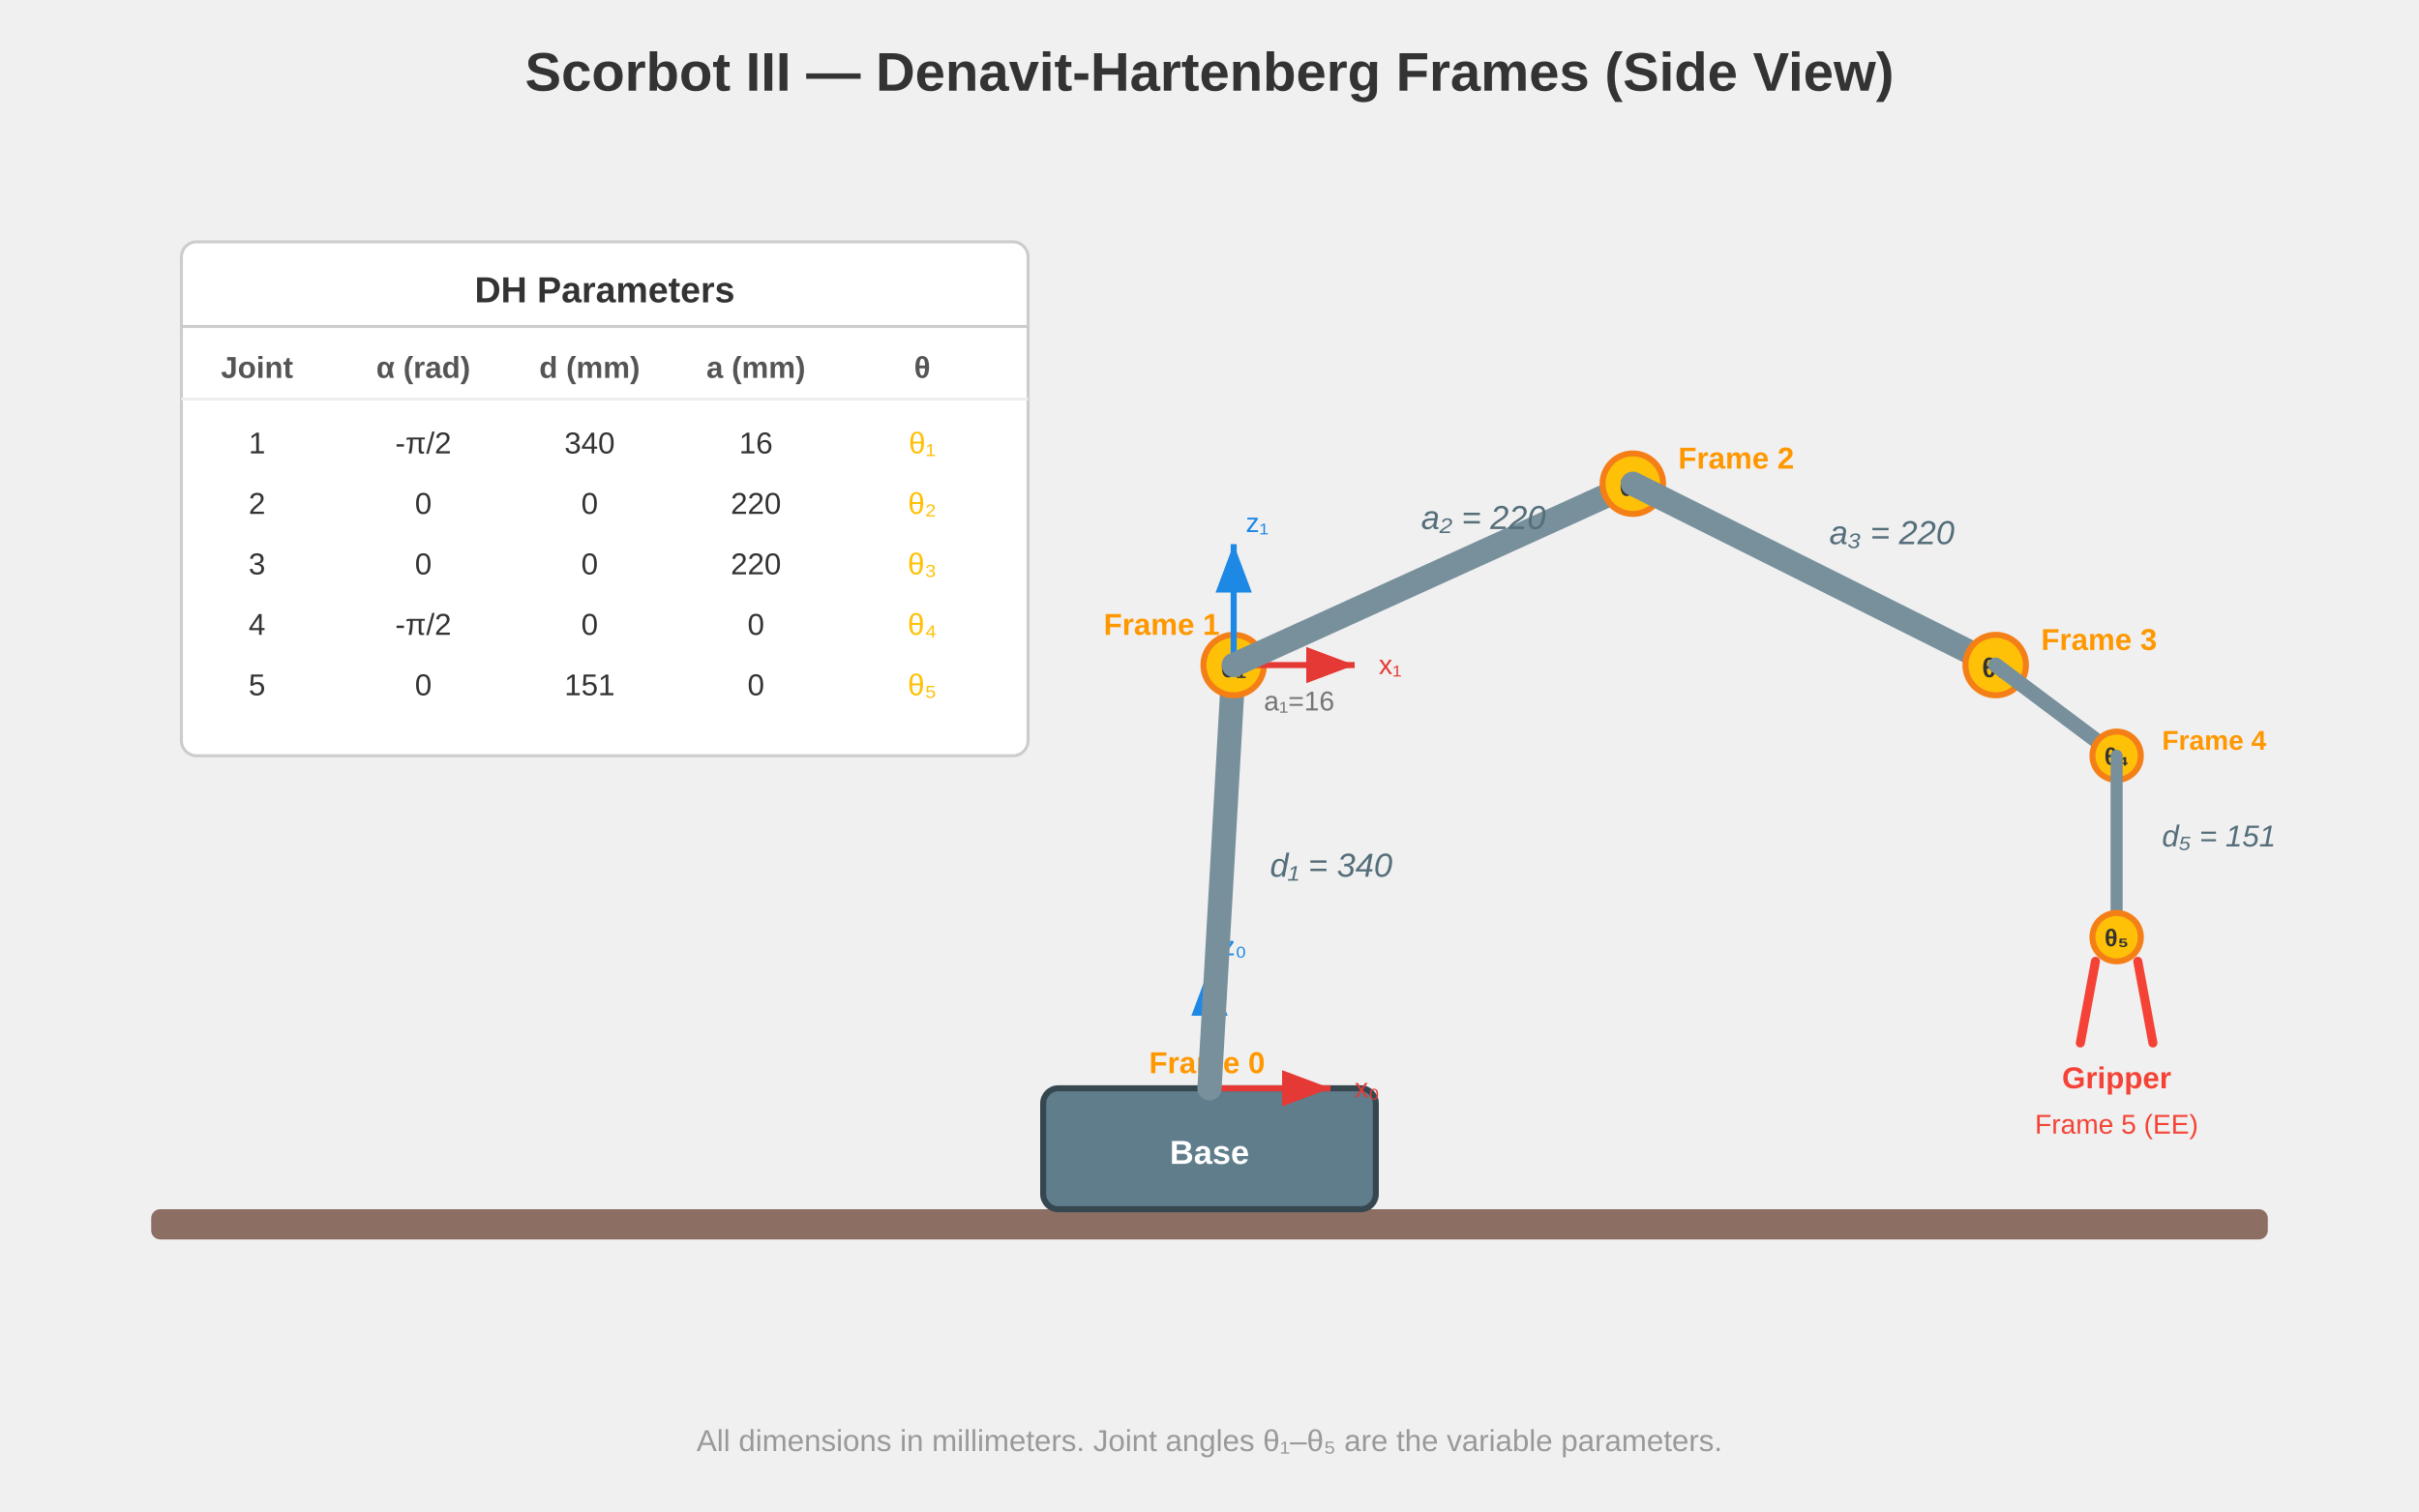
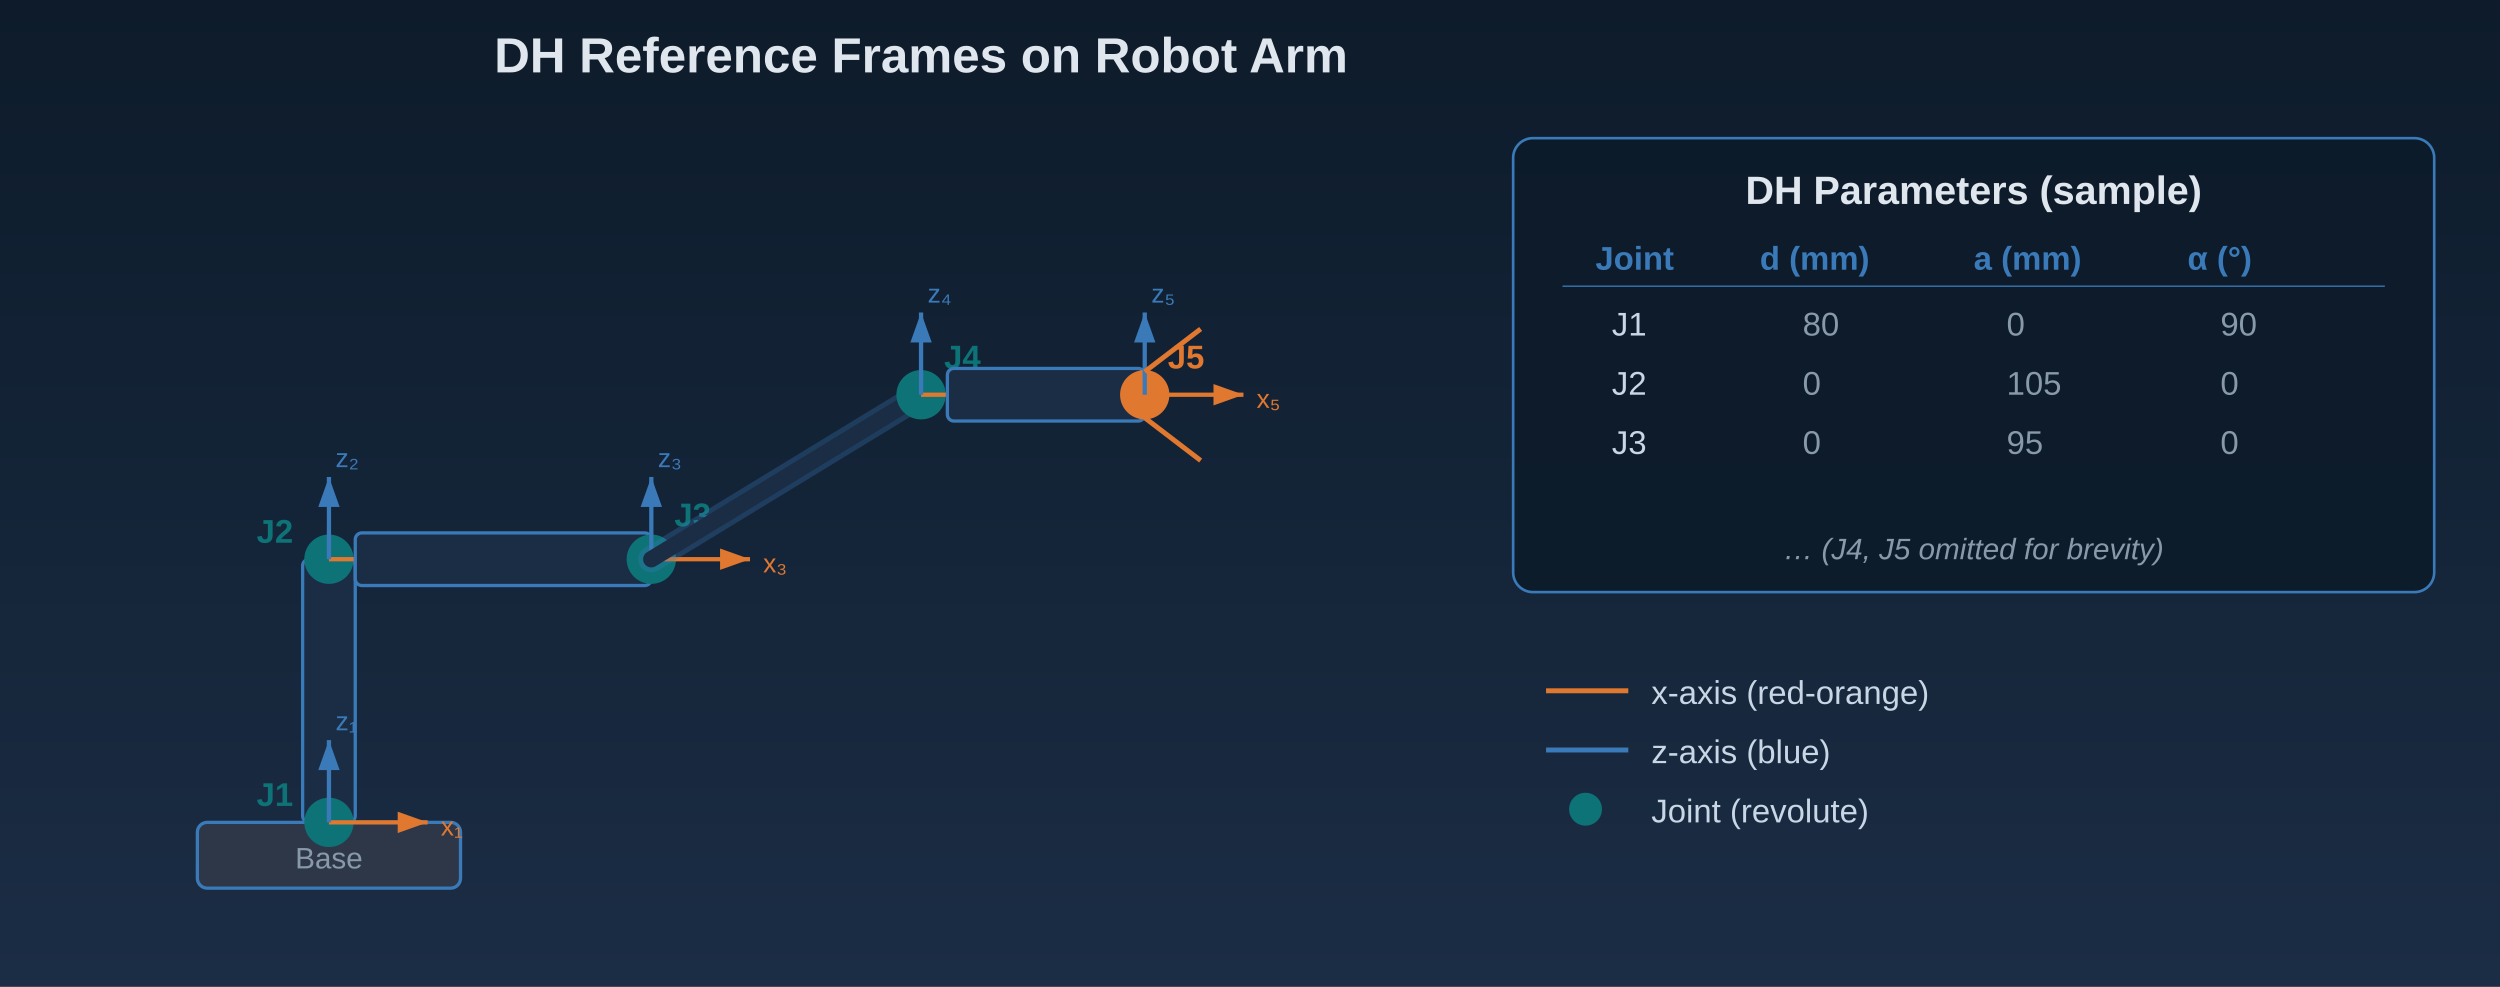
- <svg xmlns="http://www.w3.org/2000/svg" viewBox="0 0 800 500" font-family="Arial, sans-serif">
+ <svg xmlns="http://www.w3.org/2000/svg" width="760" height="300" viewBox="0 0 760 300">
  <defs>
-     <marker id="ax" markerWidth="8" markerHeight="6" refX="8" refY="3" orient="auto">
-       <polygon points="0 0, 8 3, 0 6" fill="#E53935" />
+     <linearGradient id="bg9" x1="0" y1="0" x2="0" y2="1">
+       <stop offset="0%" stop-color="#0d1b2a" />
+       <stop offset="100%" stop-color="#1b2d45" />
+     </linearGradient>
+     <marker id="axR" markerWidth="7" markerHeight="5" refX="7" refY="2.5" orient="auto">
+       <polygon points="0 0,7 2.5,0 5" style="fill:#e07830" />
    </marker>
-     <marker id="ay" markerWidth="8" markerHeight="6" refX="8" refY="3" orient="auto">
-       <polygon points="0 0, 8 3, 0 6" fill="#43A047" />
-     </marker>
-     <marker id="az" markerWidth="8" markerHeight="6" refX="8" refY="3" orient="auto">
-       <polygon points="0 0, 8 3, 0 6" fill="#1E88E5" />
+     <marker id="axB" markerWidth="7" markerHeight="5" refX="7" refY="2.5" orient="auto">
+       <polygon points="0 0,7 2.5,0 5" style="fill:#3a7ab8" />
    </marker>
  </defs>
-   <text x="400" y="30" text-anchor="middle" font-size="18" font-weight="bold" fill="#333">Scorbot III — Denavit-Hartenberg Frames (Side View)</text>
-   <rect x="50" y="400" width="700" height="10" fill="#8D6E63" rx="3" />
-   <rect x="345" y="360" width="110" height="40" rx="5" fill="#607D8B" stroke="#37474F" stroke-width="2" />
-   <text x="400" y="385" text-anchor="middle" font-size="11" fill="white" font-weight="bold">Base</text>
-   <line x1="400" y1="360" x2="440" y2="360" stroke="#E53935" stroke-width="2" marker-end="url(#ax)" />
-   <line x1="400" y1="360" x2="400" y2="320" stroke="#1E88E5" stroke-width="2" marker-end="url(#az)" />
-   <text x="448" y="363" font-size="9" fill="#E53935">x₀</text>
-   <text x="404" y="316" font-size="9" fill="#1E88E5">z₀</text>
-   <text x="380" y="355" font-size="10" fill="#FF9800" font-weight="bold">Frame 0</text>
-   <line x1="400" y1="360" x2="408" y2="220" stroke="#78909C" stroke-width="8" stroke-linecap="round" />
-   <text x="420" y="290" font-size="11" fill="#546E7A" font-style="italic">d₁ = 340</text>
-   <circle cx="408" cy="220" r="10" fill="#FFC107" stroke="#F57F17" stroke-width="2" />
-   <text x="408" y="224" text-anchor="middle" font-size="9" fill="#333" font-weight="bold">θ₁</text>
-   <line x1="408" y1="220" x2="448" y2="220" stroke="#E53935" stroke-width="2" marker-end="url(#ax)" />
-   <line x1="408" y1="220" x2="408" y2="180" stroke="#1E88E5" stroke-width="2" marker-end="url(#az)" />
-   <text x="456" y="223" font-size="9" fill="#E53935">x₁</text>
-   <text x="412" y="176" font-size="9" fill="#1E88E5">z₁</text>
-   <text x="365" y="210" font-size="10" fill="#FF9800" font-weight="bold">Frame 1</text>
-   <text x="418" y="235" font-size="9" fill="#757575">a₁=16</text>
-   <line x1="408" y1="220" x2="540" y2="160" stroke="#78909C" stroke-width="8" stroke-linecap="round" />
-   <text x="470" y="175" font-size="11" fill="#546E7A" font-style="italic">a₂ = 220</text>
-   <circle cx="540" cy="160" r="10" fill="#FFC107" stroke="#F57F17" stroke-width="2" />
-   <text x="540" y="164" text-anchor="middle" font-size="9" fill="#333" font-weight="bold">θ₂</text>
-   <text x="555" y="155" font-size="10" fill="#FF9800" font-weight="bold">Frame 2</text>
-   <line x1="540" y1="160" x2="660" y2="220" stroke="#78909C" stroke-width="8" stroke-linecap="round" />
-   <text x="605" y="180" font-size="11" fill="#546E7A" font-style="italic">a₃ = 220</text>
-   <circle cx="660" cy="220" r="10" fill="#FFC107" stroke="#F57F17" stroke-width="2" />
-   <text x="660" y="224" text-anchor="middle" font-size="9" fill="#333" font-weight="bold">θ₃</text>
-   <text x="675" y="215" font-size="10" fill="#FF9800" font-weight="bold">Frame 3</text>
-   <line x1="660" y1="220" x2="700" y2="250" stroke="#78909C" stroke-width="5" stroke-linecap="round" />
-   <circle cx="700" cy="250" r="8" fill="#FFC107" stroke="#F57F17" stroke-width="2" />
-   <text x="700" y="253" text-anchor="middle" font-size="8" fill="#333" font-weight="bold">θ₄</text>
-   <text x="715" y="248" font-size="9" fill="#FF9800" font-weight="bold">Frame 4</text>
-   <line x1="700" y1="250" x2="700" y2="310" stroke="#78909C" stroke-width="4" stroke-linecap="round" />
-   <text x="715" y="280" font-size="10" fill="#546E7A" font-style="italic">d₅ = 151</text>
-   <circle cx="700" cy="310" r="8" fill="#FFC107" stroke="#F57F17" stroke-width="2" />
-   <text x="700" y="313" text-anchor="middle" font-size="8" fill="#333" font-weight="bold">θ₅</text>
-   <line x1="693" y1="318" x2="688" y2="345" stroke="#F44336" stroke-width="3" stroke-linecap="round" />
-   <line x1="707" y1="318" x2="712" y2="345" stroke="#F44336" stroke-width="3" stroke-linecap="round" />
-   <text x="700" y="360" text-anchor="middle" font-size="10" fill="#F44336" font-weight="bold">Gripper</text>
-   <text x="700" y="375" text-anchor="middle" font-size="9" fill="#F44336">Frame 5 (EE)</text>
-   <g transform="translate(60,80)">
-     <rect x="0" y="0" width="280" height="170" rx="5" fill="white" stroke="#ccc" stroke-width="1" />
-     <text x="140" y="20" text-anchor="middle" font-size="12" font-weight="bold" fill="#333">DH Parameters</text>
-     <line x1="0" y1="28" x2="280" y2="28" stroke="#ccc" />
-     <text x="25" y="45" text-anchor="middle" font-size="10" font-weight="bold" fill="#555">Joint</text>
-     <text x="80" y="45" text-anchor="middle" font-size="10" font-weight="bold" fill="#555">α (rad)</text>
-     <text x="135" y="45" text-anchor="middle" font-size="10" font-weight="bold" fill="#555">d (mm)</text>
-     <text x="190" y="45" text-anchor="middle" font-size="10" font-weight="bold" fill="#555">a (mm)</text>
-     <text x="245" y="45" text-anchor="middle" font-size="10" font-weight="bold" fill="#555">θ</text>
-     <line x1="0" y1="52" x2="280" y2="52" stroke="#eee" />
-     <text x="25" y="70" text-anchor="middle" font-size="10" fill="#333">1</text>
-     <text x="80" y="70" text-anchor="middle" font-size="10" fill="#333">-π/2</text>
-     <text x="135" y="70" text-anchor="middle" font-size="10" fill="#333">340</text>
-     <text x="190" y="70" text-anchor="middle" font-size="10" fill="#333">16</text>
-     <text x="245" y="70" text-anchor="middle" font-size="10" fill="#FFC107">θ₁</text>
-     <text x="25" y="90" text-anchor="middle" font-size="10" fill="#333">2</text>
-     <text x="80" y="90" text-anchor="middle" font-size="10" fill="#333">0</text>
-     <text x="135" y="90" text-anchor="middle" font-size="10" fill="#333">0</text>
-     <text x="190" y="90" text-anchor="middle" font-size="10" fill="#333">220</text>
-     <text x="245" y="90" text-anchor="middle" font-size="10" fill="#FFC107">θ₂</text>
-     <text x="25" y="110" text-anchor="middle" font-size="10" fill="#333">3</text>
-     <text x="80" y="110" text-anchor="middle" font-size="10" fill="#333">0</text>
-     <text x="135" y="110" text-anchor="middle" font-size="10" fill="#333">0</text>
-     <text x="190" y="110" text-anchor="middle" font-size="10" fill="#333">220</text>
-     <text x="245" y="110" text-anchor="middle" font-size="10" fill="#FFC107">θ₃</text>
-     <text x="25" y="130" text-anchor="middle" font-size="10" fill="#333">4</text>
-     <text x="80" y="130" text-anchor="middle" font-size="10" fill="#333">-π/2</text>
-     <text x="135" y="130" text-anchor="middle" font-size="10" fill="#333">0</text>
-     <text x="190" y="130" text-anchor="middle" font-size="10" fill="#333">0</text>
-     <text x="245" y="130" text-anchor="middle" font-size="10" fill="#FFC107">θ₄</text>
-     <text x="25" y="150" text-anchor="middle" font-size="10" fill="#333">5</text>
-     <text x="80" y="150" text-anchor="middle" font-size="10" fill="#333">0</text>
-     <text x="135" y="150" text-anchor="middle" font-size="10" fill="#333">151</text>
-     <text x="190" y="150" text-anchor="middle" font-size="10" fill="#333">0</text>
-     <text x="245" y="150" text-anchor="middle" font-size="10" fill="#FFC107">θ₅</text>
-   </g>
-   <text x="400" y="480" text-anchor="middle" font-size="10" fill="#999">All dimensions in millimeters. Joint angles θ₁–θ₅ are the variable parameters.</text>
+   <rect width="760" height="300" style="fill:url(#bg9)" />
+   <text x="280" y="22" style="font-family:Arial,sans-serif;font-size:15px;fill:#e0e6ed;text-anchor:middle;font-weight:bold">DH Reference Frames on Robot Arm</text>
+   <rect x="60" y="250" width="80" height="20" rx="3" style="fill:#2d3748;stroke:#3a7ab8;stroke-width:1" />
+   <text x="100" y="264" style="font-family:Arial,sans-serif;font-size:9px;fill:#8899aa;text-anchor:middle">Base</text>
+   <rect x="92" y="170" width="16" height="80" rx="2" style="fill:#1b2d45;stroke:#3a7ab8;stroke-width:1" />
+   <circle cx="100" cy="250" r="7" style="fill:#0d7377;stroke:#0d7377;stroke-width:1" />
+   <text x="78" y="245" style="font-family:Arial,sans-serif;font-size:10px;fill:#0d7377;font-weight:bold">J1</text>
+   <line x1="100" y1="250" x2="130" y2="250" style="stroke:#e07830;stroke-width:1.3" marker-end="url(#axR)" />
+   <line x1="100" y1="250" x2="100" y2="225" style="stroke:#3a7ab8;stroke-width:1.3" marker-end="url(#axB)" />
+   <text x="134" y="254" style="font-family:Arial,sans-serif;font-size:8px;fill:#e07830">x₁</text>
+   <text x="102" y="222" style="font-family:Arial,sans-serif;font-size:8px;fill:#3a7ab8">z₁</text>
+   <circle cx="100" cy="170" r="7" style="fill:#0d7377;stroke:#0d7377;stroke-width:1" />
+   <text x="78" y="165" style="font-family:Arial,sans-serif;font-size:10px;fill:#0d7377;font-weight:bold">J2</text>
+   <line x1="100" y1="170" x2="130" y2="170" style="stroke:#e07830;stroke-width:1.3" marker-end="url(#axR)" />
+   <line x1="100" y1="170" x2="100" y2="145" style="stroke:#3a7ab8;stroke-width:1.3" marker-end="url(#axB)" />
+   <text x="134" y="174" style="font-family:Arial,sans-serif;font-size:8px;fill:#e07830">x₂</text>
+   <text x="102" y="142" style="font-family:Arial,sans-serif;font-size:8px;fill:#3a7ab8">z₂</text>
+   <rect x="108" y="162" width="90" height="16" rx="2" style="fill:#1b2d45;stroke:#3a7ab8;stroke-width:1" />
+   <circle cx="198" cy="170" r="7" style="fill:#0d7377;stroke:#0d7377;stroke-width:1" />
+   <text x="205" y="160" style="font-family:Arial,sans-serif;font-size:10px;fill:#0d7377;font-weight:bold">J3</text>
+   <line x1="198" y1="170" x2="228" y2="170" style="stroke:#e07830;stroke-width:1.3" marker-end="url(#axR)" />
+   <line x1="198" y1="170" x2="198" y2="145" style="stroke:#3a7ab8;stroke-width:1.3" marker-end="url(#axB)" />
+   <text x="232" y="174" style="font-family:Arial,sans-serif;font-size:8px;fill:#e07830">x₃</text>
+   <text x="200" y="142" style="font-family:Arial,sans-serif;font-size:8px;fill:#3a7ab8">z₃</text>
+   <line x1="198" y1="170" x2="280" y2="120" style="stroke:#3a7ab8;stroke-width:8;stroke-linecap:round;stroke-opacity:0.3" />
+   <line x1="198" y1="170" x2="280" y2="120" style="stroke:#1b2d45;stroke-width:5;stroke-linecap:round" />
+   <circle cx="280" cy="120" r="7" style="fill:#0d7377;stroke:#0d7377;stroke-width:1" />
+   <text x="287" y="112" style="font-family:Arial,sans-serif;font-size:10px;fill:#0d7377;font-weight:bold">J4</text>
+   <line x1="280" y1="120" x2="310" y2="120" style="stroke:#e07830;stroke-width:1.3" marker-end="url(#axR)" />
+   <line x1="280" y1="120" x2="280" y2="95" style="stroke:#3a7ab8;stroke-width:1.3" marker-end="url(#axB)" />
+   <text x="314" y="124" style="font-family:Arial,sans-serif;font-size:8px;fill:#e07830">x₄</text>
+   <text x="282" y="92" style="font-family:Arial,sans-serif;font-size:8px;fill:#3a7ab8">z₄</text>
+   <rect x="288" y="112" width="60" height="16" rx="2" style="fill:#1b2d45;stroke:#3a7ab8;stroke-width:1" />
+   <circle cx="348" cy="120" r="7" style="fill:#e07830;stroke:#e07830;stroke-width:1" />
+   <text x="355" y="112" style="font-family:Arial,sans-serif;font-size:10px;fill:#e07830;font-weight:bold">J5</text>
+   <line x1="348" y1="120" x2="378" y2="120" style="stroke:#e07830;stroke-width:1.3" marker-end="url(#axR)" />
+   <line x1="348" y1="120" x2="348" y2="95" style="stroke:#3a7ab8;stroke-width:1.3" marker-end="url(#axB)" />
+   <text x="382" y="124" style="font-family:Arial,sans-serif;font-size:8px;fill:#e07830">x₅</text>
+   <text x="350" y="92" style="font-family:Arial,sans-serif;font-size:8px;fill:#3a7ab8">z₅</text>
+   <line x1="348" y1="113" x2="365" y2="100" style="stroke:#e07830;stroke-width:1.5" />
+   <line x1="348" y1="127" x2="365" y2="140" style="stroke:#e07830;stroke-width:1.5" />
+   <rect x="460" y="42" width="280" height="138" rx="6" style="fill:#0d1b2a;fill-opacity:0.9;stroke:#3a7ab8;stroke-width:0.8" />
+   <text x="600" y="62" style="font-family:Arial,sans-serif;font-size:12px;fill:#e0e6ed;text-anchor:middle;font-weight:bold">DH Parameters (sample)</text>
+   <text x="485" y="82" style="font-family:Arial,sans-serif;font-size:10px;fill:#3a7ab8;font-weight:bold">Joint</text>
+   <text x="535" y="82" style="font-family:Arial,sans-serif;font-size:10px;fill:#3a7ab8;font-weight:bold">d (mm)</text>
+   <text x="600" y="82" style="font-family:Arial,sans-serif;font-size:10px;fill:#3a7ab8;font-weight:bold">a (mm)</text>
+   <text x="665" y="82" style="font-family:Arial,sans-serif;font-size:10px;fill:#3a7ab8;font-weight:bold">α (°)</text>
+   <line x1="475" y1="87" x2="725" y2="87" style="stroke:#3a7ab8;stroke-width:0.4" />
+   <text x="490" y="102" style="font-family:Arial,sans-serif;font-size:10px;fill:#c8d6e5">J1</text>
+   <text x="548" y="102" style="font-family:Arial,sans-serif;font-size:10px;fill:#8899aa">80</text>
+   <text x="610" y="102" style="font-family:Arial,sans-serif;font-size:10px;fill:#8899aa">0</text>
+   <text x="675" y="102" style="font-family:Arial,sans-serif;font-size:10px;fill:#8899aa">90</text>
+   <text x="490" y="120" style="font-family:Arial,sans-serif;font-size:10px;fill:#c8d6e5">J2</text>
+   <text x="548" y="120" style="font-family:Arial,sans-serif;font-size:10px;fill:#8899aa">0</text>
+   <text x="610" y="120" style="font-family:Arial,sans-serif;font-size:10px;fill:#8899aa">105</text>
+   <text x="675" y="120" style="font-family:Arial,sans-serif;font-size:10px;fill:#8899aa">0</text>
+   <text x="490" y="138" style="font-family:Arial,sans-serif;font-size:10px;fill:#c8d6e5">J3</text>
+   <text x="548" y="138" style="font-family:Arial,sans-serif;font-size:10px;fill:#8899aa">0</text>
+   <text x="610" y="138" style="font-family:Arial,sans-serif;font-size:10px;fill:#8899aa">95</text>
+   <text x="675" y="138" style="font-family:Arial,sans-serif;font-size:10px;fill:#8899aa">0</text>
+   <text x="600" y="170" style="font-family:Arial,sans-serif;font-size:9px;fill:#8899aa;text-anchor:middle;font-style:italic">… (J4, J5 omitted for brevity)</text>
+   <line x1="470" y1="210" x2="495" y2="210" style="stroke:#e07830;stroke-width:1.5" />
+   <text x="502" y="214" style="font-family:Arial,sans-serif;font-size:10px;fill:#c8d6e5">x-axis (red-orange)</text>
+   <line x1="470" y1="228" x2="495" y2="228" style="stroke:#3a7ab8;stroke-width:1.5" />
+   <text x="502" y="232" style="font-family:Arial,sans-serif;font-size:10px;fill:#c8d6e5">z-axis (blue)</text>
+   <circle cx="482" cy="246" r="5" style="fill:#0d7377" />
+   <text x="502" y="250" style="font-family:Arial,sans-serif;font-size:10px;fill:#c8d6e5">Joint (revolute)</text>
</svg>
